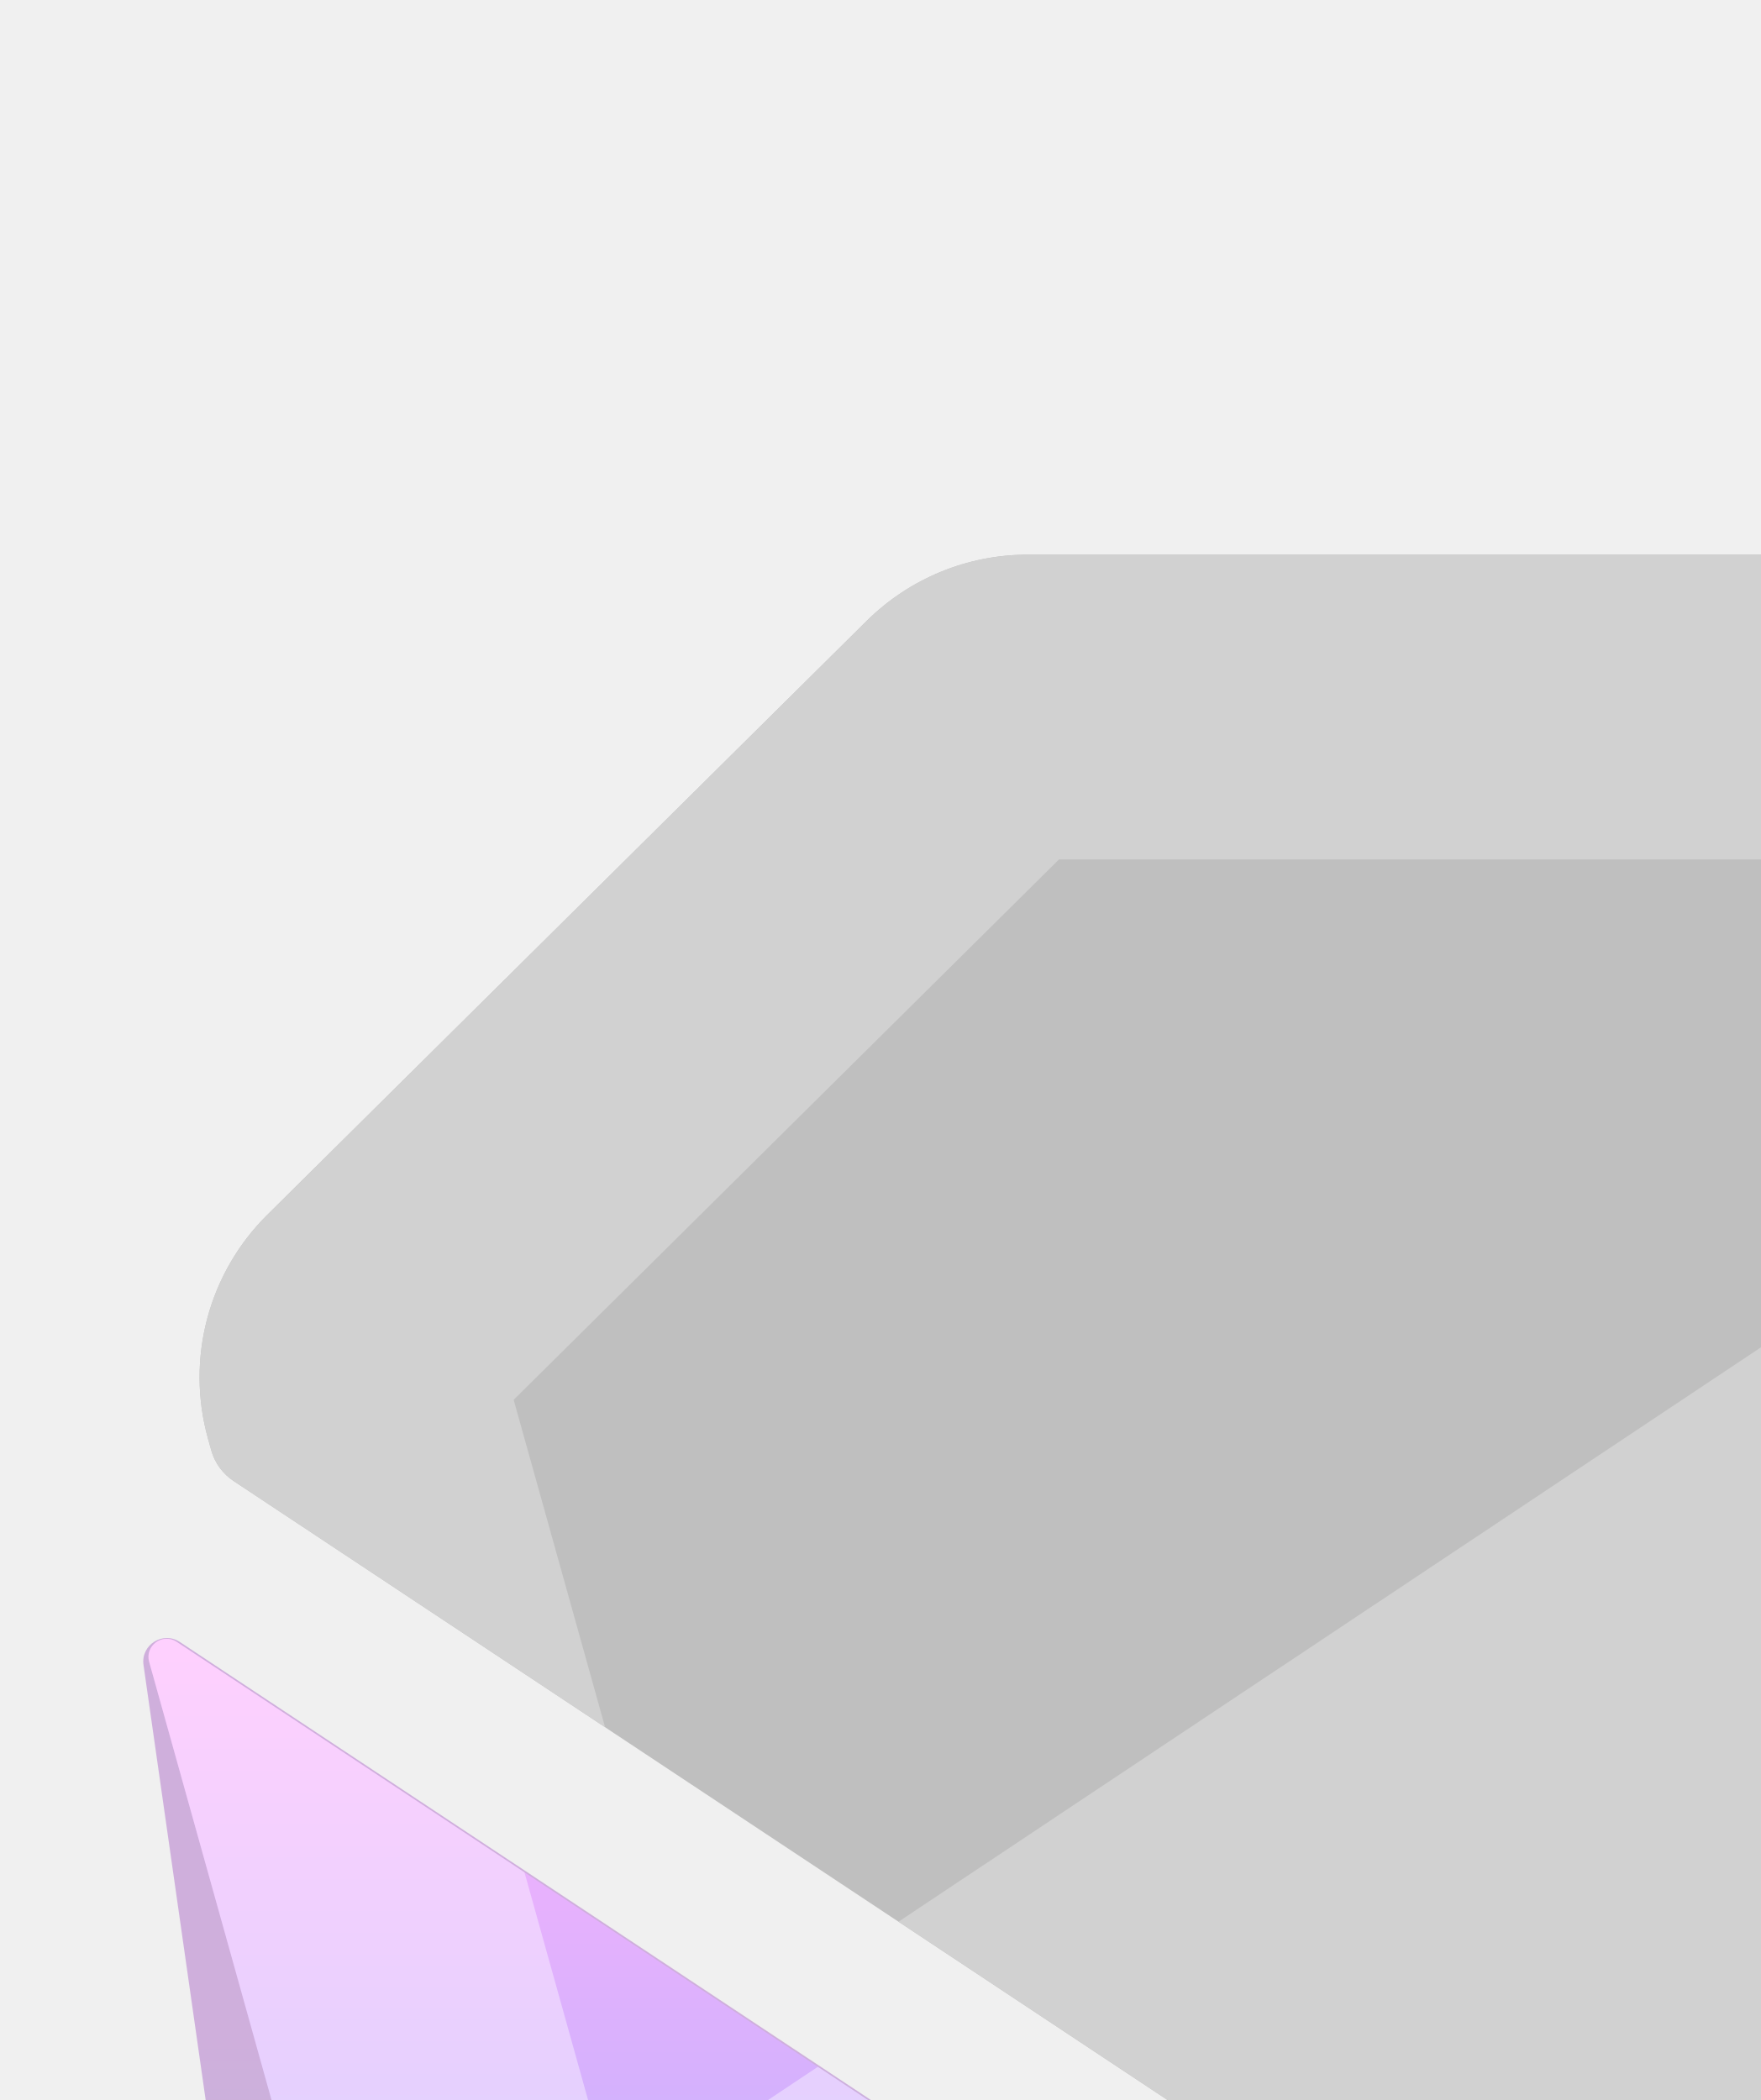
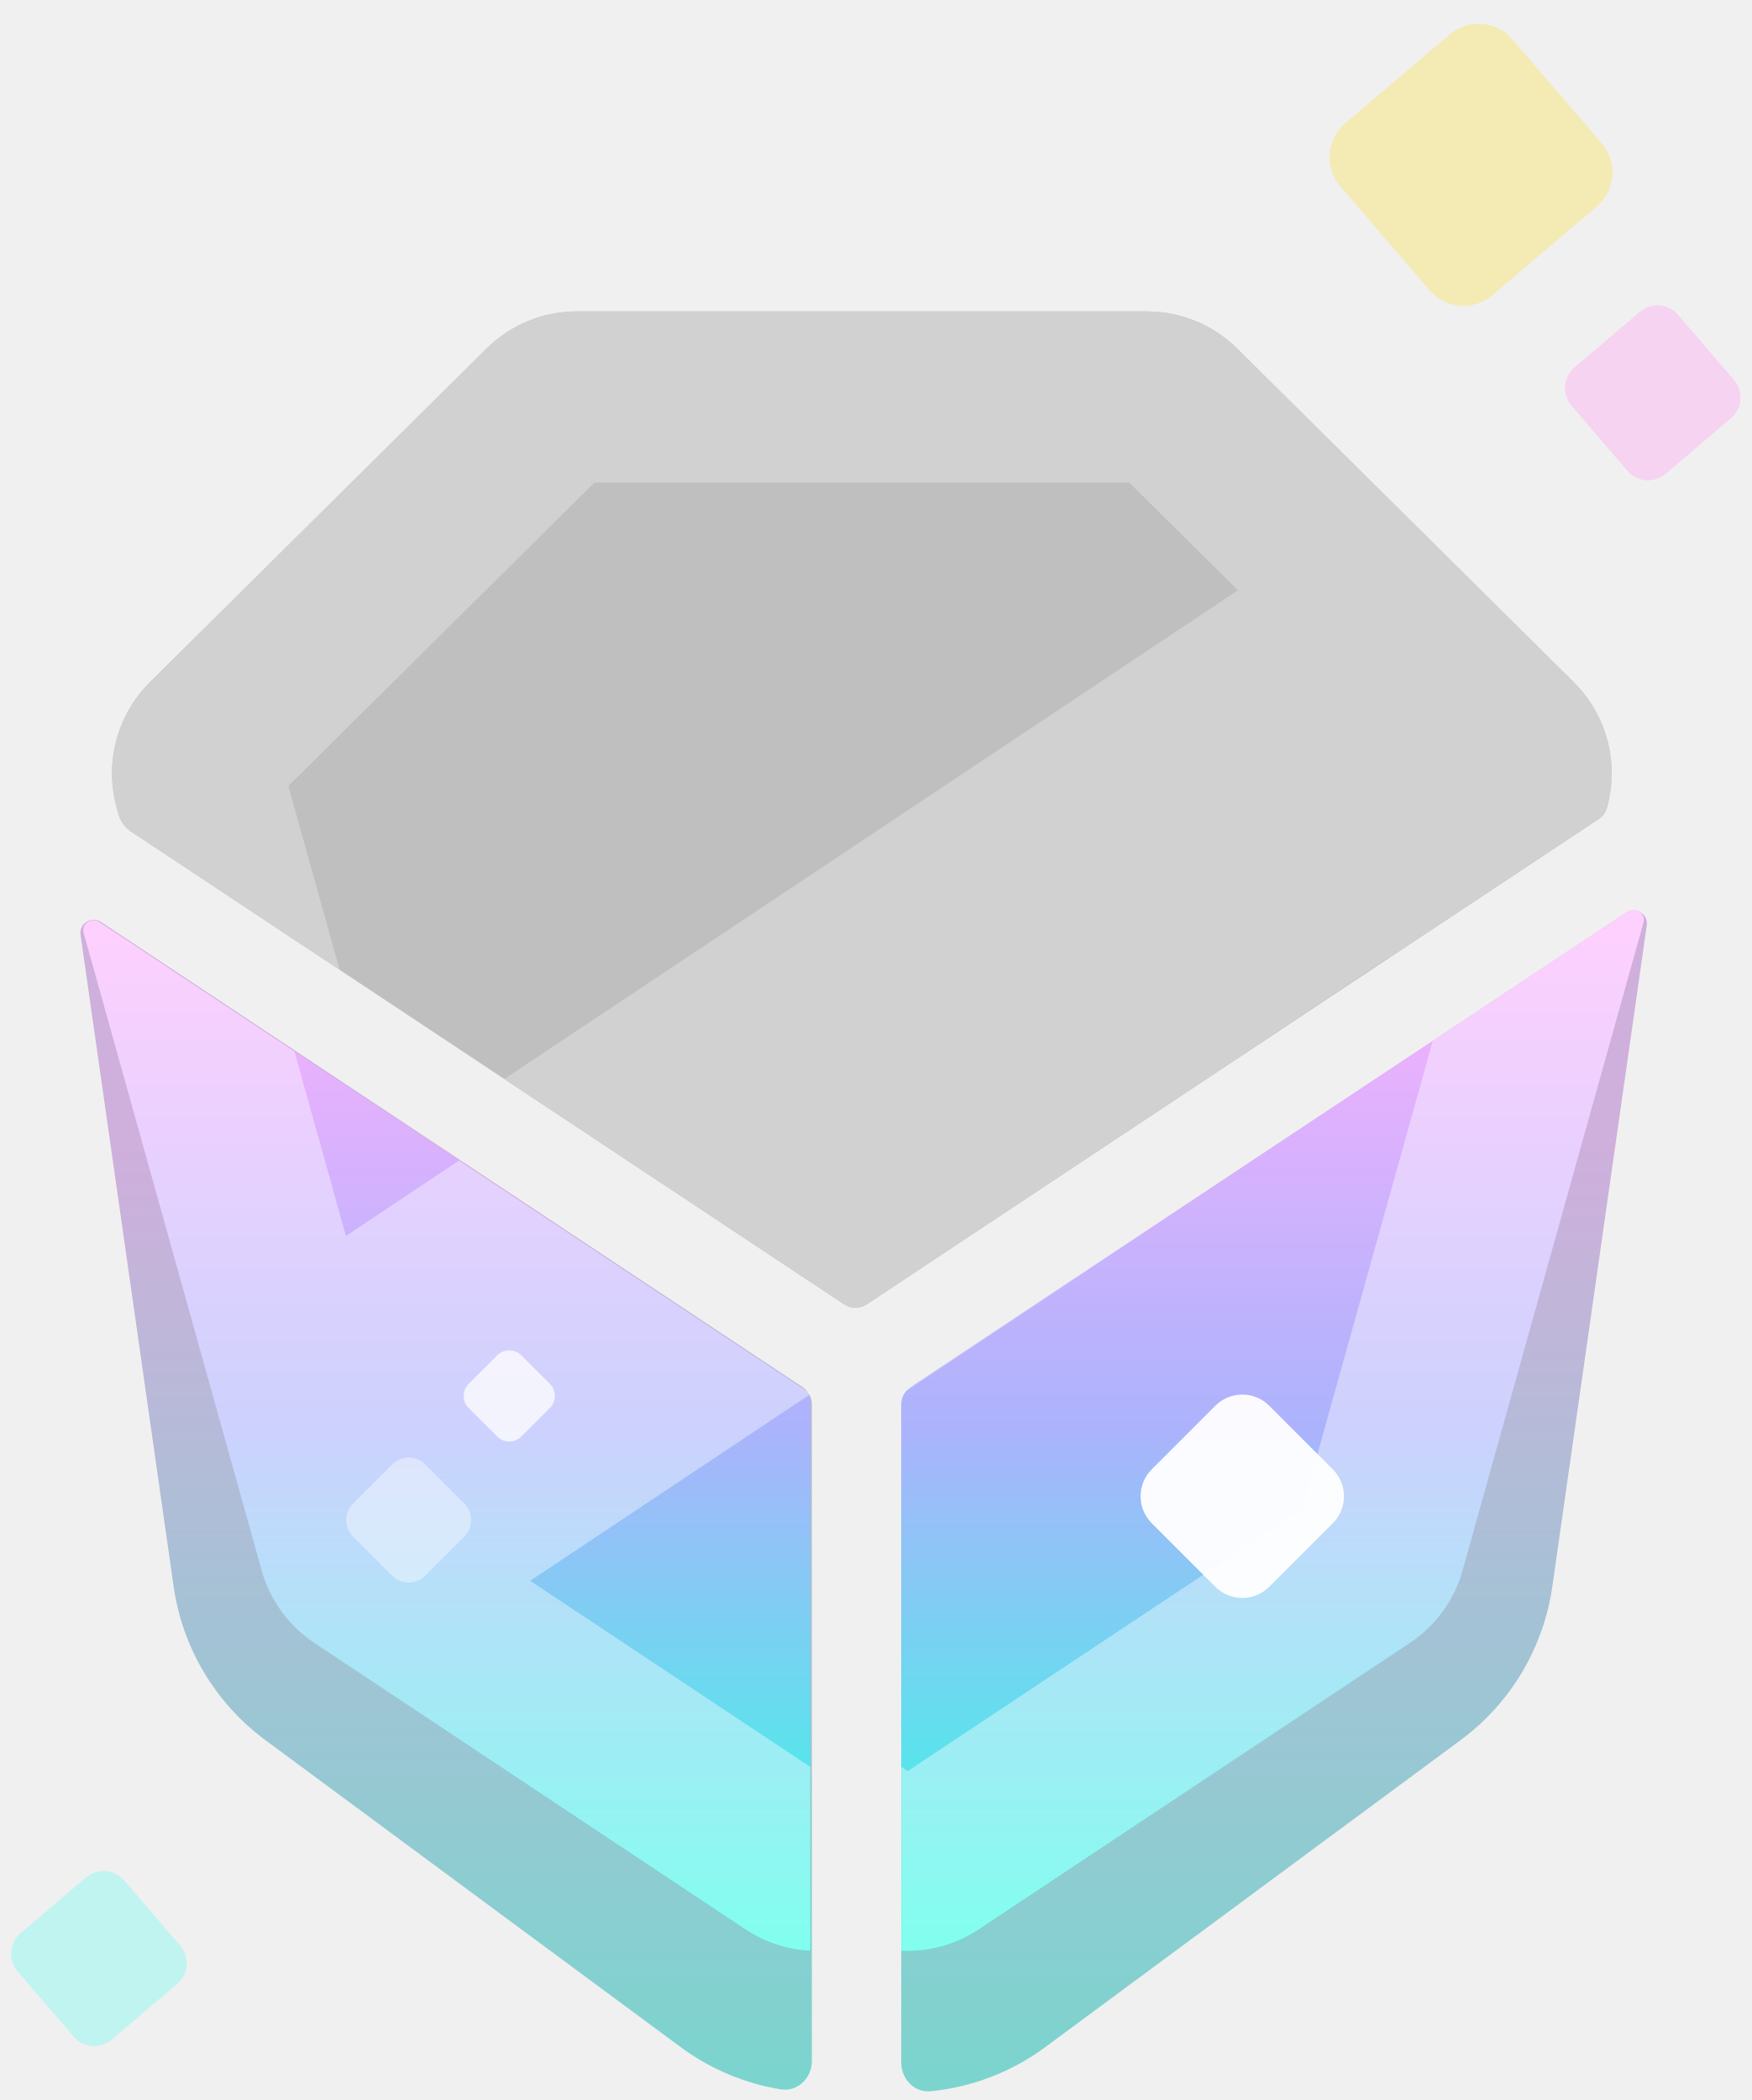
- <svg xmlns="http://www.w3.org/2000/svg" width="88" height="105" viewBox="0 0 88 105" fill="none">
+ <svg xmlns="http://www.w3.org/2000/svg" width="156" height="187" viewBox="0 0 156 187" fill="none">
  <path d="M82.911 186.219C81.445 186.366 80.267 185.141 80.267 183.668V125.533C80.267 124.621 80.725 123.769 81.485 123.265L144.839 81.266C145.688 80.703 146.802 81.407 146.658 82.415L138.251 141.267C137.469 146.737 134.528 151.666 130.084 154.951L93.109 182.28C90.048 184.542 86.517 185.855 82.911 186.219Z" fill="url(#paint0_linear_27_3)" />
  <path d="M87.162 171.808L125.574 146.291C127.859 144.773 129.521 142.485 130.258 139.844L146.364 82.166C146.59 81.357 145.69 80.702 144.989 81.166L81.079 123.534C80.572 123.87 80.267 124.438 80.267 125.046V173.703C82.659 173.822 85.08 173.191 87.162 171.808Z" fill="url(#paint1_linear_27_3)" />
  <g opacity="0.4">
    <path d="M87.162 171.808L125.574 146.291C127.859 144.773 129.521 142.485 130.258 139.844L146.364 82.166C146.59 81.357 145.69 80.702 144.989 81.166L127.602 92.693L115.962 134.381L80.837 157.714L80.267 157.335V173.703C82.659 173.822 85.08 173.191 87.162 171.808Z" fill="white" />
    <path d="M80.267 124.157V124.072L106.985 106.36L80.267 124.157Z" fill="white" />
  </g>
  <path d="M69.524 186.049C71.036 186.297 72.306 185.05 72.306 183.518V125.046C72.306 124.438 72.001 123.87 71.495 123.534L8.992 82.099C8.144 81.537 7.03 82.241 7.174 83.249L15.462 141.266C16.244 146.737 19.185 151.666 23.629 154.95L60.603 182.279C63.302 184.274 66.366 185.53 69.524 186.049Z" fill="url(#paint2_linear_27_3)" />
  <path d="M72.156 173.703C70.143 173.602 68.151 172.971 66.4 171.808L27.988 146.29C25.703 144.772 24.041 142.485 23.303 139.843L7.457 83.092C7.231 82.283 8.131 81.628 8.832 82.092L71.344 123.533C71.851 123.869 72.156 124.437 72.156 125.045V173.703Z" fill="url(#paint3_linear_27_3)" />
  <path opacity="0.4" d="M72.156 173.703C70.143 173.602 68.151 172.971 66.401 171.808L27.988 146.29C25.703 144.772 24.041 142.485 23.303 139.843L7.457 83.092C7.231 82.283 8.131 81.628 8.832 82.092L26.219 93.619L30.808 110.053L40.884 103.341L72.156 124.072V124.156L47.217 140.768L72.156 157.335V173.703Z" fill="white" />
  <g style="mix-blend-mode:luminosity">
    <path d="M142.392 72.926C142.744 72.693 143 72.341 143.114 71.934V71.934C144.228 67.942 143.094 63.66 140.151 60.742L110.186 31.044C108.045 28.923 105.153 27.733 102.14 27.733H51.371C48.358 27.733 45.466 28.923 43.325 31.044L13.361 60.742C10.417 63.66 9.283 67.942 10.398 71.934L10.56 72.515C10.736 73.145 11.133 73.69 11.677 74.051L75.184 116.152C75.791 116.555 76.581 116.555 77.188 116.152L142.392 72.926Z" fill="#BFBFBF" />
    <path d="M142.392 72.926C142.744 72.693 143 72.341 143.114 71.934V71.934C144.228 67.942 143.094 63.66 140.151 60.742L110.186 31.044C108.045 28.923 105.153 27.733 102.14 27.733H51.371C48.358 27.733 45.466 28.923 43.325 31.044L13.361 60.742C10.417 63.66 9.283 67.942 10.398 71.934L10.56 72.515C10.736 73.145 11.133 73.69 11.677 74.051L30.249 86.363L25.678 69.991L52.939 42.972H100.572L110.251 52.565L44.915 96.085L75.184 116.152C75.791 116.555 76.581 116.555 77.188 116.152L102.869 99.127L123.543 85.356L123.521 85.436L142.392 72.926Z" fill="#D1D1D1" />
  </g>
  <path opacity="0.25" fill-rule="evenodd" clip-rule="evenodd" d="M119.372 16.601C117.934 14.928 118.131 12.404 119.812 10.975L129.099 3.073C130.768 1.653 133.271 1.848 134.699 3.511L142.645 12.76C144.082 14.434 143.885 16.957 142.205 18.387L132.918 26.288C131.249 27.709 128.746 27.513 127.318 25.851L119.372 16.601Z" fill="#FFD900" />
  <path opacity="0.5" fill-rule="evenodd" clip-rule="evenodd" d="M139.955 36.13C139.084 35.115 139.203 33.586 140.222 32.719L146.049 27.761C147.061 26.9 148.578 27.019 149.444 28.026L154.429 33.83C155.301 34.844 155.181 36.374 154.163 37.241L148.336 42.199C147.324 43.059 145.807 42.941 144.941 41.933L139.955 36.13Z" fill="#FEB5F3" />
  <path opacity="0.5" fill-rule="evenodd" clip-rule="evenodd" d="M1.57 175.55C0.699 174.536 0.819 173.006 1.837 172.139L7.664 167.181C8.676 166.321 10.193 166.439 11.059 167.447L16.045 173.25C16.916 174.265 16.797 175.794 15.778 176.661L9.951 181.619C8.939 182.48 7.422 182.361 6.556 181.354L1.57 175.55Z" fill="#90F7F2" />
  <path opacity="0.4" d="M31.448 136.832C30.633 136.018 30.633 134.697 31.448 133.883L34.924 130.406C35.739 129.592 37.059 129.592 37.874 130.406L41.35 133.883C42.165 134.697 42.165 136.018 41.35 136.832L37.874 140.309C37.059 141.123 35.739 141.123 34.924 140.309L31.448 136.832Z" fill="white" />
  <path opacity="0.75" d="M41.742 125.38C41.148 124.785 41.148 123.821 41.742 123.227L44.279 120.69C44.873 120.096 45.837 120.096 46.431 120.69L48.968 123.227C49.562 123.821 49.562 124.785 48.968 125.38L46.431 127.916C45.837 128.511 44.873 128.511 44.279 127.916L41.742 125.38Z" fill="white" />
  <path opacity="0.95" d="M102.576 135.641C101.25 134.315 101.25 132.165 102.576 130.839L108.236 125.179C109.562 123.853 111.712 123.853 113.038 125.179L118.698 130.839C120.025 132.165 120.025 134.315 118.698 135.641L113.038 141.301C111.712 142.627 109.562 142.627 108.236 141.301L102.576 135.641Z" fill="white" />
  <defs>
    <linearGradient id="paint0_linear_27_3" x1="80.837" y1="75.709" x2="80.837" y2="191.351" gradientUnits="userSpaceOnUse">
      <stop offset="0.227" stop-color="#CFAFDC" />
      <stop offset="1" stop-color="#75D7CD" />
    </linearGradient>
    <linearGradient id="paint1_linear_27_3" x1="80.837" y1="34.989" x2="80.837" y2="173.718" gradientUnits="userSpaceOnUse">
      <stop stop-color="#F6F064" />
      <stop offset="0.341" stop-color="#FEB0FE" />
      <stop offset="0.665" stop-color="#ABB3FC" />
      <stop offset="1" stop-color="#2CFFE3" />
    </linearGradient>
    <linearGradient id="paint2_linear_27_3" x1="72.876" y1="75.708" x2="72.876" y2="191.35" gradientUnits="userSpaceOnUse">
      <stop offset="0.227" stop-color="#CFAFDC" />
      <stop offset="1" stop-color="#75D7CD" />
    </linearGradient>
    <linearGradient id="paint3_linear_27_3" x1="72.725" y1="34.988" x2="72.725" y2="173.717" gradientUnits="userSpaceOnUse">
      <stop stop-color="#F6F064" />
      <stop offset="0.341" stop-color="#FEB0FE" />
      <stop offset="0.665" stop-color="#ABB3FC" />
      <stop offset="1" stop-color="#2CFFE3" />
    </linearGradient>
  </defs>
</svg>
